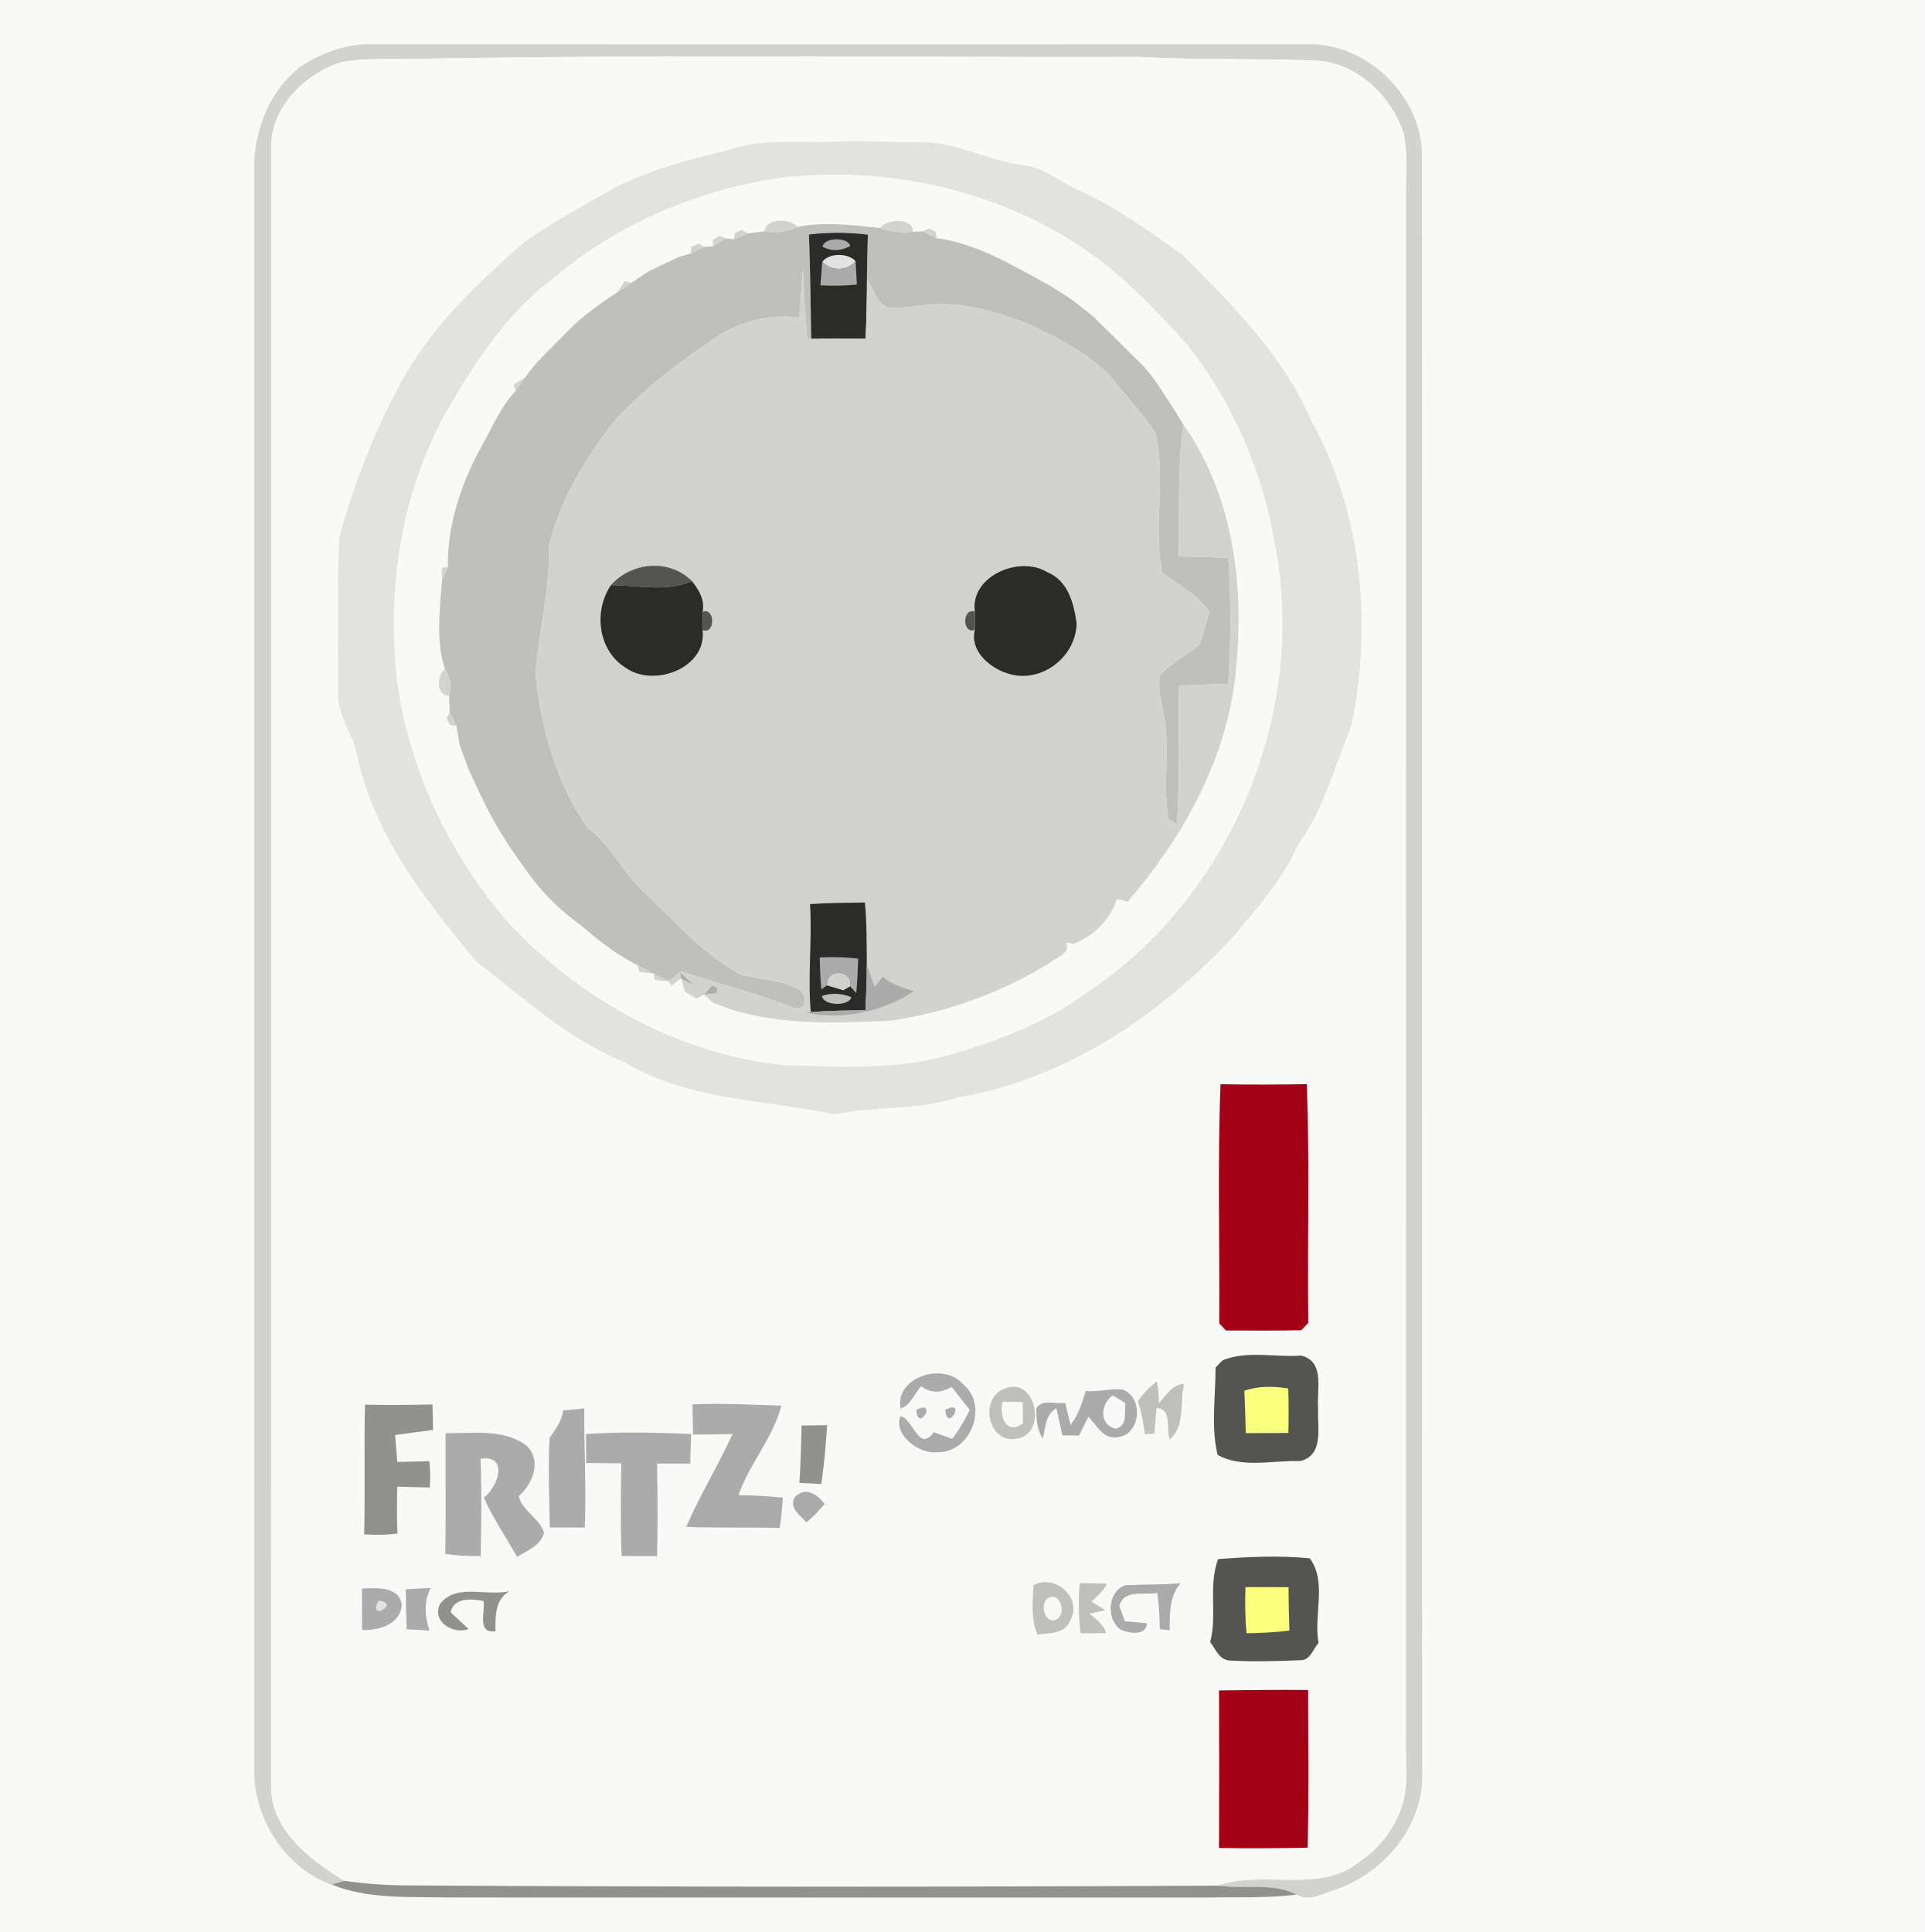
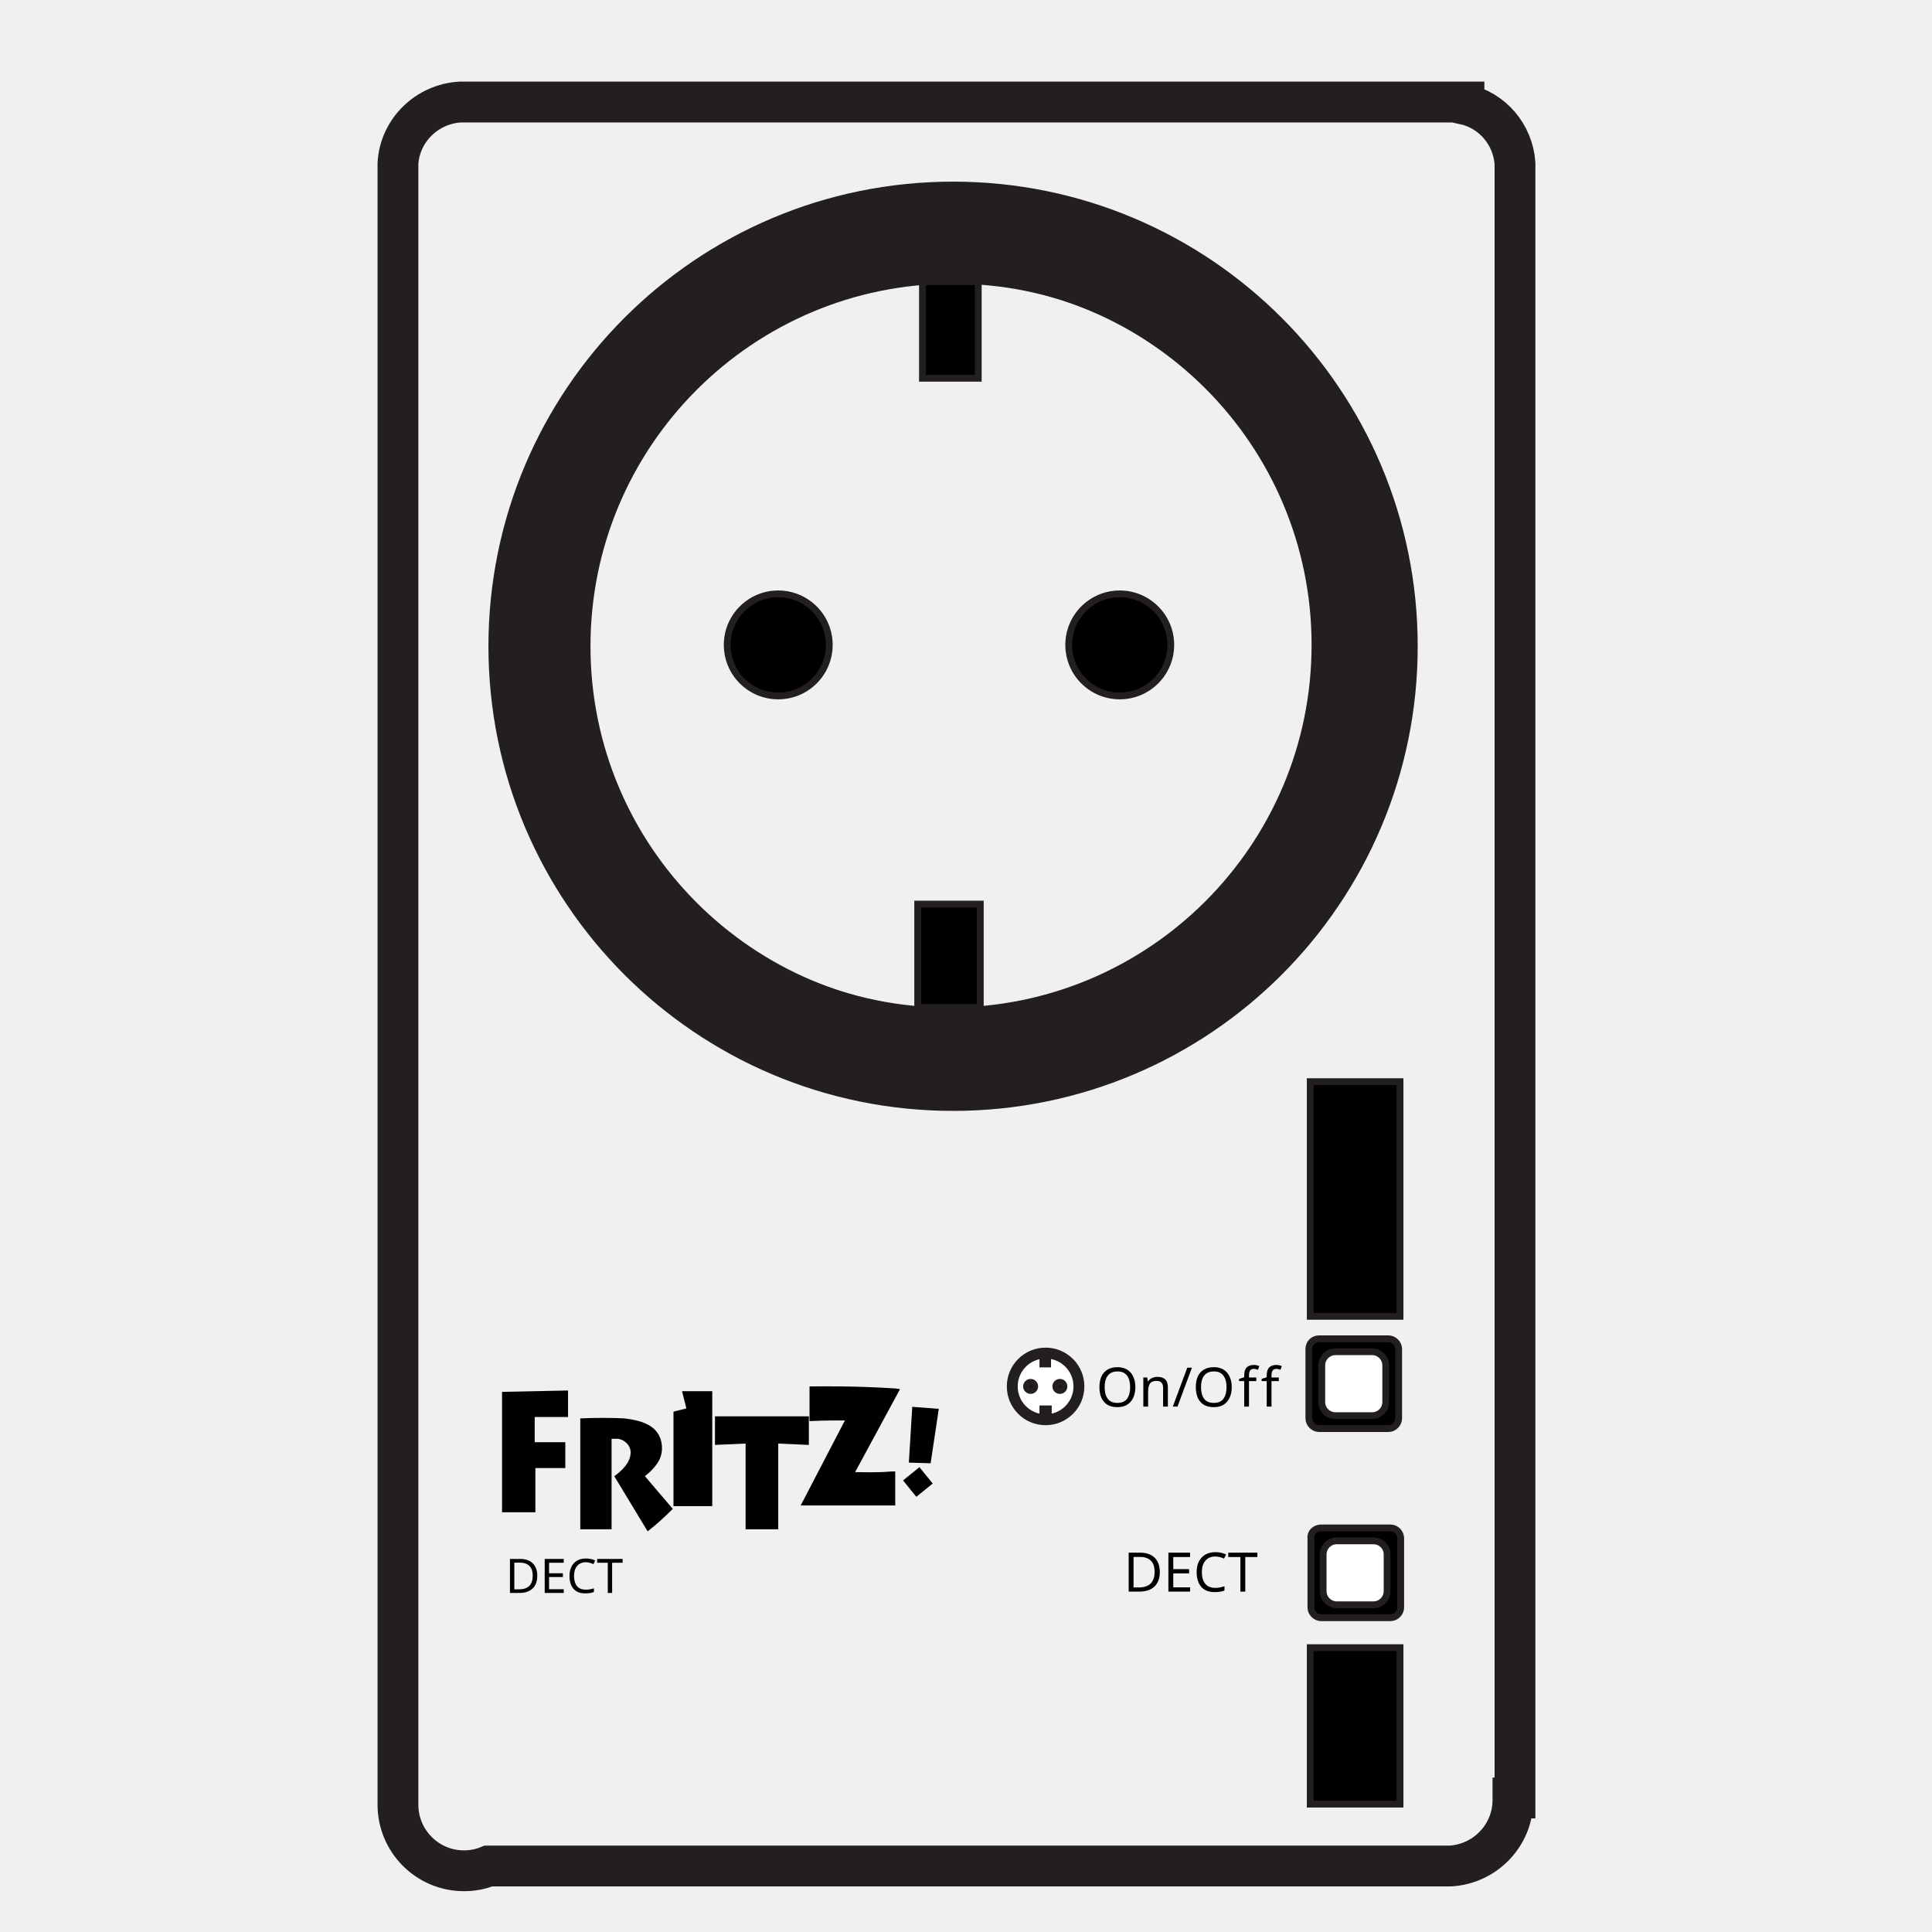
- <svg xmlns="http://www.w3.org/2000/svg" width="265pt" height="266pt" viewBox="0 0 265 266" version="1.1">
-   <path fill="#f9f9f8" d=" M 0.00 0.00 L 265.00 0.00 L 265.00 266.00 L 0.00 266.00 L 0.00 0.00 Z" />
-   <path fill="#d2d2cf" d=" M 41.33 9.20 C 44.19 7.32 47.54 6.06 51.00 6.08 C 93.99 6.10 136.97 6.11 179.96 6.08 C 188.36 5.89 196.13 13.51 195.77 21.97 C 195.84 95.96 195.75 169.95 195.81 243.94 C 196.11 251.27 190.69 257.77 183.98 260.14 C 182.22 260.58 180.30 261.94 178.54 260.85 C 175.18 259.14 171.29 260.14 167.69 259.61 C 174.07 257.35 181.77 260.89 187.32 256.21 C 189.64 254.64 191.47 252.39 192.58 249.82 C 194.17 246.44 193.44 242.60 193.57 239.00 C 193.57 168.67 193.56 98.35 193.58 28.03 C 193.52 24.84 193.89 21.61 193.29 18.46 C 191.56 13.15 186.77 8.53 180.98 8.33 C 173.00 8.02 165.00 8.30 157.02 7.84 C 123.34 7.91 89.64 7.49 55.97 8.13 C 52.81 8.19 49.59 7.95 46.50 8.70 C 41.78 10.42 37.46 14.76 37.34 20.00 C 37.32 95.34 37.35 170.69 37.33 246.04 C 37.37 252.08 42.73 256.05 47.37 258.95 C 46.94 259.08 46.09 259.34 45.67 259.47 C 39.53 257.39 35.00 250.60 35.01 243.97 C 35.00 170.00 35.00 96.03 35.01 22.06 C 35.28 17.19 37.42 12.24 41.33 9.20 Z" />
-   <path fill="#f9f9f8" d=" M 46.50 8.70 C 49.59 7.95 52.81 8.19 55.97 8.13 C 89.64 7.49 123.34 7.91 157.02 7.84 C 165.00 8.30 173.00 8.02 180.98 8.33 C 186.77 8.53 191.56 13.15 193.29 18.46 C 193.89 21.61 193.52 24.84 193.58 28.03 C 193.56 98.35 193.57 168.67 193.57 239.00 C 193.44 242.60 194.17 246.44 192.58 249.82 C 191.47 252.39 189.64 254.64 187.32 256.21 C 181.77 260.89 174.07 257.35 167.69 259.61 C 130.78 259.82 93.86 259.80 56.95 259.59 C 53.74 259.61 50.54 259.40 47.37 258.95 C 42.73 256.05 37.37 252.08 37.33 246.04 C 37.35 170.69 37.32 95.34 37.34 20.00 C 37.46 14.76 41.78 10.42 46.50 8.70 Z" />
-   <path fill="#e2e2e0" d=" M 116.22 19.46 C 119.82 19.38 123.42 19.64 127.02 19.59 C 131.90 19.60 136.25 22.22 141.03 22.77 C 143.62 23.04 145.65 24.81 147.92 25.91 C 153.30 28.27 158.11 31.73 162.87 35.13 C 169.62 41.93 176.66 48.88 180.51 57.84 C 187.54 70.55 188.96 85.83 186.07 99.93 C 183.76 105.54 182.22 111.51 178.60 116.49 C 176.57 121.20 173.08 124.95 169.87 128.88 C 159.82 139.77 146.71 148.59 131.91 151.08 C 126.44 152.95 120.59 152.22 115.00 153.44 C 105.27 151.39 94.73 151.53 85.95 146.22 C 78.24 143.12 72.14 137.40 65.63 132.43 C 58.56 123.99 51.38 114.84 49.13 103.78 C 48.46 100.80 46.29 98.21 46.58 95.03 C 46.58 88.02 46.38 81.00 46.72 74.00 C 48.68 66.76 51.43 59.69 54.98 53.10 C 59.12 45.23 65.63 39.03 72.27 33.28 C 76.07 30.63 80.13 28.37 84.18 26.12 C 89.34 23.25 95.15 21.99 100.81 20.50 C 105.80 18.91 111.08 19.85 116.22 19.46 Z" />
-   <path fill="#f9f9f8" d=" M 106.44 24.61 C 122.12 22.48 138.59 26.24 151.34 35.74 C 155.83 39.18 159.73 43.33 163.52 47.51 C 169.74 55.45 173.88 64.97 175.53 74.91 C 180.12 98.15 169.39 123.66 149.60 136.69 C 144.11 140.78 137.61 143.19 131.10 145.15 C 123.60 147.37 115.68 146.90 107.96 146.66 C 93.39 145.17 79.90 137.61 69.96 127.02 C 61.85 117.60 56.25 105.87 54.64 93.51 C 53.29 81.08 55.19 68.14 61.22 57.09 C 65.23 50.14 69.67 43.08 76.25 38.28 C 84.74 31.00 95.45 26.44 106.44 24.61 Z" />
-   <path fill="#d2d2cf" d=" M 105.27 31.84 C 105.41 30.01 108.80 30.02 109.83 31.24 C 108.40 31.89 106.83 32.16 105.27 31.84 Z" />
-   <path fill="#bfbfbc" d=" M 109.83 31.24 C 113.51 30.49 117.45 30.99 121.18 31.40 C 122.63 31.91 124.17 32.11 125.71 31.91 L 127.07 31.87 C 127.54 32.10 128.47 32.55 128.94 32.78 C 134.47 33.50 139.57 36.62 144.45 39.27 C 144.52 39.31 144.66 39.40 144.73 39.44 L 146.49 40.55 C 146.62 40.64 146.90 40.82 147.04 40.90 C 147.17 40.99 147.44 41.17 147.58 41.26 C 148.32 41.84 149.80 43.00 150.54 43.58 C 150.67 43.72 150.95 44.01 151.09 44.15 C 151.32 44.37 151.78 44.82 152.00 45.05 C 152.25 45.29 152.75 45.77 153.00 46.01 C 153.25 46.26 153.74 46.75 153.99 47.00 C 154.24 47.25 154.73 47.74 154.98 47.99 C 155.21 48.21 155.66 48.67 155.89 48.89 C 156.04 49.03 156.32 49.30 156.46 49.44 C 157.69 50.56 158.70 51.90 159.63 53.28 C 159.67 53.35 159.76 53.47 159.80 53.54 C 160.25 54.23 161.16 55.62 161.61 56.32 C 161.66 56.39 161.74 56.52 161.78 56.59 L 162.76 58.19 C 162.80 58.26 162.89 58.39 162.93 58.46 C 162.09 64.48 162.43 70.55 162.30 76.60 C 164.58 76.66 166.86 76.72 169.14 76.80 C 169.47 82.58 169.53 88.38 169.10 94.16 C 166.84 94.24 164.59 94.31 162.34 94.37 C 162.22 100.72 162.51 107.09 162.04 113.44 L 160.91 112.78 C 160.01 108.07 161.17 103.22 160.24 98.51 C 160.01 96.67 159.30 94.79 159.76 92.93 C 161.20 91.22 163.33 90.33 165.00 88.88 C 165.77 87.43 166.02 85.76 166.50 84.20 C 164.81 81.89 162.30 80.52 160.05 78.87 C 158.71 72.58 160.57 66.00 159.12 59.74 C 157.70 57.27 155.64 55.27 153.90 53.04 C 150.80 48.96 146.00 46.75 141.52 44.56 C 137.01 42.89 132.17 41.36 127.30 42.01 C 125.56 42.15 123.82 42.56 122.07 42.32 C 120.68 41.46 120.20 39.73 119.37 38.41 C 119.37 36.38 119.44 34.34 119.49 32.31 C 116.79 31.97 114.07 31.95 111.38 32.29 C 111.56 37.08 111.61 41.87 111.69 46.66 L 111.13 46.67 C 110.88 43.44 110.66 40.22 110.54 36.98 C 110.40 39.24 110.23 41.49 110.03 43.74 C 106.21 43.18 102.32 44.15 99.04 46.12 C 93.94 49.53 89.00 53.26 84.77 57.72 C 80.73 62.94 77.06 68.74 75.58 75.24 C 75.75 81.16 74.19 86.92 73.72 92.78 C 74.50 100.25 76.55 107.84 80.95 114.02 C 84.08 116.28 85.64 119.94 88.40 122.56 C 92.63 126.64 96.63 131.14 101.78 134.10 C 104.41 134.92 107.32 134.78 109.79 136.13 C 110.81 136.69 111.06 137.51 110.53 138.58 C 109.47 139.28 108.32 138.22 107.26 138.02 C 102.87 136.35 98.30 135.27 93.86 133.75 C 93.78 133.71 93.62 133.63 93.54 133.59 C 93.62 133.63 93.78 133.71 93.86 133.75 L 93.64 133.86 C 93.25 134.17 92.48 134.80 92.09 135.11 C 91.57 134.85 90.52 134.33 90.00 134.07 C 89.45 133.78 88.35 133.20 87.80 132.92 C 87.67 132.85 87.41 132.73 87.29 132.66 L 85.43 131.56 C 85.28 131.46 84.99 131.28 84.84 131.19 C 84.70 131.09 84.42 130.89 84.27 130.79 L 82.46 129.45 C 82.30 129.33 81.98 129.07 81.82 128.95 C 81.58 128.74 81.11 128.33 80.87 128.13 C 80.63 127.93 80.14 127.53 79.90 127.33 C 79.74 127.22 79.43 126.98 79.28 126.86 C 76.59 124.89 74.30 122.44 72.38 119.73 C 72.34 119.67 72.25 119.55 72.21 119.49 C 71.74 118.83 70.80 117.49 70.33 116.82 C 70.29 116.76 70.21 116.64 70.16 116.58 C 69.71 115.85 68.81 114.41 68.36 113.68 C 68.32 113.62 68.25 113.49 68.21 113.42 L 67.37 111.85 C 67.34 111.77 67.26 111.63 67.22 111.55 L 66.37 109.87 C 66.33 109.79 66.26 109.63 66.22 109.56 L 65.36 107.76 C 65.32 107.68 65.25 107.53 65.22 107.46 L 64.47 105.79 C 64.44 105.72 64.39 105.57 64.36 105.50 C 64.10 104.80 63.59 103.40 63.34 102.70 C 63.32 102.63 63.27 102.48 63.25 102.41 C 63.14 101.79 62.94 100.54 62.84 99.92 C 62.60 99.46 62.14 98.53 61.90 98.07 C 61.89 97.49 61.85 96.33 61.84 95.75 C 62.17 94.51 61.97 93.20 61.28 92.12 C 59.96 88.27 60.57 83.93 60.86 79.91 C 61.06 79.45 61.47 78.51 61.67 78.04 C 61.55 72.33 63.51 66.52 66.27 61.52 C 66.31 61.45 66.38 61.31 66.41 61.25 C 67.85 58.73 68.96 55.95 70.99 53.83 C 71.32 53.36 71.99 52.44 72.32 51.97 C 72.39 51.87 72.52 51.68 72.58 51.58 C 73.45 50.43 74.40 49.35 75.43 48.35 C 75.57 48.21 75.85 47.93 75.99 47.79 C 76.22 47.56 76.67 47.11 76.89 46.88 C 77.14 46.64 77.63 46.15 77.87 45.91 C 78.09 45.69 78.54 45.24 78.76 45.01 C 78.90 44.88 79.19 44.61 79.33 44.47 C 80.94 43.03 82.68 41.76 84.49 40.58 C 84.61 40.51 84.84 40.36 84.96 40.29 C 85.44 39.96 86.40 39.30 86.88 38.97 C 87.48 38.57 88.67 37.78 89.27 37.38 C 89.34 37.35 89.49 37.27 89.56 37.24 L 91.30 36.40 C 91.37 36.36 91.52 36.29 91.59 36.26 L 93.27 35.47 C 93.34 35.44 93.49 35.39 93.56 35.36 L 95.07 34.90 C 95.54 34.67 96.50 34.22 96.98 33.99 L 98.13 33.91 C 98.58 33.64 99.48 33.11 99.93 32.84 L 101.06 32.93 C 101.54 32.73 102.50 32.33 102.99 32.13 C 103.56 32.06 104.70 31.91 105.27 31.84 C 106.83 32.16 108.40 31.89 109.83 31.24 Z" />
-   <path fill="#d2d2cf" d=" M 121.18 31.40 C 122.12 30.08 125.73 29.95 125.71 31.91 C 124.17 32.11 122.63 31.91 121.18 31.40 Z" />
-   <path fill="#d2d2cf" d=" M 101.21 32.05 L 102.19 31.64 L 102.99 32.13 C 102.50 32.33 101.54 32.73 101.06 32.93 L 101.21 32.05 Z" />
-   <path fill="#2b2c2a" d=" M 111.38 32.29 C 114.07 31.95 116.79 31.97 119.49 32.31 C 119.44 34.34 119.37 36.38 119.37 38.41 C 119.37 41.16 119.30 43.90 119.18 46.65 C 116.68 46.61 114.18 46.60 111.69 46.66 C 111.61 41.87 111.56 37.08 111.38 32.29 Z" />
-   <path fill="#d2d2cf" d=" M 127.07 31.87 L 127.89 31.44 L 128.84 31.91 L 128.94 32.78 C 128.47 32.55 127.54 32.10 127.07 31.87 Z" />
-   <path fill="#d2d2cf" d=" M 98.17 33.02 L 99.08 32.47 L 99.93 32.84 C 99.48 33.11 98.58 33.64 98.13 33.91 L 98.17 33.02 Z" />
-   <path fill="#aaabaa" d=" M 113.25 33.98 C 113.44 32.62 116.85 32.63 117.06 33.87 C 115.78 34.58 114.51 34.62 113.25 33.98 Z" />
-   <path fill="#d2d2cf" d=" M 95.20 34.00 L 96.17 33.54 L 96.98 33.99 C 96.50 34.22 95.54 34.67 95.07 34.90 L 95.20 34.00 Z" />
-   <path fill="#d2d2cf" d=" M 93.27 35.47 C 93.34 35.44 93.49 35.39 93.56 35.36 C 93.49 35.39 93.34 35.44 93.27 35.47 Z" />
-   <path fill="#e2e2e0" d=" M 113.22 36.03 C 114.16 34.79 116.81 34.81 117.80 35.97 C 116.72 37.36 114.35 37.37 113.22 36.03 Z" />
-   <path fill="#d2d2cf" d=" M 91.30 36.40 C 91.37 36.36 91.52 36.29 91.59 36.26 C 91.52 36.29 91.37 36.36 91.30 36.40 Z" />
-   <path fill="#aaabaa" d=" M 112.96 39.29 C 113.04 38.20 113.13 37.11 113.22 36.03 C 114.35 37.37 116.72 37.36 117.80 35.97 C 117.87 37.04 117.93 38.11 117.98 39.18 C 116.31 39.35 114.63 39.38 112.96 39.29 Z" />
-   <path fill="#d2d2cf" d=" M 89.27 37.38 C 89.34 37.35 89.49 37.27 89.56 37.24 C 89.49 37.27 89.34 37.35 89.27 37.38 Z" />
-   <path fill="#d2d2cf" d=" M 110.03 43.74 C 110.23 41.49 110.40 39.24 110.54 36.98 C 110.66 40.22 110.88 43.44 111.13 46.67 L 111.69 46.66 C 114.18 46.60 116.68 46.61 119.18 46.65 C 119.30 43.90 119.37 41.16 119.37 38.41 C 120.20 39.73 120.68 41.46 122.07 42.32 C 123.82 42.56 125.56 42.15 127.30 42.01 C 132.17 41.36 137.01 42.89 141.52 44.56 C 146.00 46.75 150.80 48.96 153.90 53.04 C 155.64 55.27 157.70 57.27 159.12 59.74 C 160.57 66.00 158.71 72.58 160.05 78.87 C 162.30 80.52 164.81 81.89 166.50 84.20 C 166.02 85.76 165.77 87.43 165.00 88.88 C 163.33 90.33 161.20 91.22 159.76 92.93 C 159.30 94.79 160.01 96.67 160.24 98.51 C 161.17 103.22 160.01 108.07 160.91 112.78 L 162.04 113.44 C 162.51 107.09 162.22 100.72 162.34 94.37 C 164.59 94.31 166.84 94.24 169.10 94.16 C 169.53 88.38 169.47 82.58 169.14 76.80 C 166.86 76.72 164.58 76.66 162.30 76.60 C 162.43 70.55 162.09 64.48 162.93 58.46 C 170.34 68.90 171.57 82.59 169.84 94.96 C 168.10 105.96 162.43 115.80 155.26 124.16 C 154.89 124.06 154.15 123.86 153.78 123.76 C 153.39 123.37 153.39 123.37 153.78 123.76 C 152.97 126.50 150.41 129.09 147.71 129.97 L 146.79 129.77 C 146.70 129.68 146.51 129.52 146.42 129.43 C 146.51 129.52 146.70 129.68 146.79 129.77 C 147.53 131.21 145.34 131.89 144.50 132.58 C 137.88 136.72 130.36 139.38 122.65 140.53 C 114.45 140.90 105.88 141.29 98.17 138.05 C 97.85 137.77 97.22 137.22 96.91 136.94 C 97.35 136.89 98.23 136.79 98.67 136.74 L 98.75 135.98 L 98.04 135.69 C 97.75 136.00 97.19 136.63 96.91 136.94 L 95.91 137.47 C 95.51 137.25 94.71 136.79 94.31 136.56 L 93.77 134.70 C 94.22 134.95 95.12 135.45 95.57 135.69 C 95.09 135.24 94.12 134.32 93.64 133.86 L 93.86 133.75 C 98.30 135.27 102.87 136.35 107.26 138.02 C 108.32 138.22 109.47 139.28 110.53 138.58 C 111.06 137.51 110.81 136.69 109.79 136.13 C 107.32 134.78 104.41 134.92 101.78 134.10 C 96.63 131.14 92.63 126.64 88.40 122.56 C 85.64 119.94 84.08 116.28 80.95 114.02 C 76.55 107.84 74.50 100.25 73.72 92.78 C 74.19 86.92 75.75 81.16 75.58 75.24 C 77.06 68.74 80.73 62.94 84.77 57.72 C 89.00 53.26 93.94 49.53 99.04 46.12 C 102.32 44.15 106.21 43.18 110.03 43.74 Z" />
-   <path fill="#d2d2cf" d=" M 84.96 40.29 C 85.22 39.90 85.75 39.10 86.02 38.70 L 86.88 38.97 C 86.40 39.30 85.44 39.96 84.96 40.29 Z" />
-   <path fill="#d2d2cf" d=" M 144.45 39.27 C 144.52 39.31 144.66 39.40 144.73 39.44 C 144.66 39.40 144.52 39.31 144.45 39.27 Z" />
-   <path fill="#d2d2cf" d=" M 84.49 40.58 C 84.61 40.51 84.84 40.36 84.96 40.29 C 84.84 40.36 84.61 40.51 84.49 40.58 Z" />
-   <path fill="#d2d2cf" d=" M 146.49 40.55 C 146.62 40.64 146.90 40.82 147.04 40.90 C 146.90 40.82 146.62 40.64 146.49 40.55 Z" />
-   <path fill="#d2d2cf" d=" M 147.04 40.90 C 147.17 40.99 147.44 41.17 147.58 41.26 C 147.44 41.17 147.17 40.99 147.04 40.90 Z" />
-   <path fill="#d2d2cf" d=" M 150.54 43.58 C 150.67 43.72 150.95 44.01 151.09 44.15 C 150.95 44.01 150.67 43.72 150.54 43.58 Z" />
-   <path fill="#d2d2cf" d=" M 78.76 45.01 C 78.90 44.88 79.19 44.61 79.33 44.47 C 79.19 44.61 78.90 44.88 78.76 45.01 Z" />
-   <path fill="#d2d2cf" d=" M 151.09 44.15 C 151.32 44.37 151.78 44.82 152.00 45.05 C 151.78 44.82 151.32 44.37 151.09 44.15 Z" />
-   <path fill="#d2d2cf" d=" M 77.87 45.91 C 78.09 45.69 78.54 45.24 78.76 45.01 C 78.54 45.24 78.09 45.69 77.87 45.91 Z" />
-   <path fill="#d2d2cf" d=" M 152.00 45.05 C 152.25 45.29 152.75 45.77 153.00 46.01 C 152.75 45.77 152.25 45.29 152.00 45.05 Z" />
-   <path fill="#d2d2cf" d=" M 76.89 46.88 C 77.14 46.64 77.63 46.15 77.87 45.91 C 77.63 46.15 77.14 46.64 76.89 46.88 Z" />
-   <path fill="#d2d2cf" d=" M 153.00 46.01 C 153.25 46.26 153.74 46.75 153.99 47.00 C 153.74 46.75 153.25 46.26 153.00 46.01 Z" />
-   <path fill="#d2d2cf" d=" M 75.99 47.79 C 76.22 47.56 76.67 47.11 76.89 46.88 C 76.67 47.11 76.22 47.56 75.99 47.79 Z" />
-   <path fill="#d2d2cf" d=" M 153.99 47.00 C 154.24 47.25 154.73 47.74 154.98 47.99 C 154.73 47.74 154.24 47.25 153.99 47.00 Z" />
-   <path fill="#d2d2cf" d=" M 75.43 48.35 C 75.57 48.21 75.85 47.93 75.99 47.79 C 75.85 47.93 75.57 48.21 75.43 48.35 Z" />
-   <path fill="#d2d2cf" d=" M 154.98 47.99 C 155.21 48.21 155.66 48.67 155.89 48.89 C 155.66 48.67 155.21 48.21 154.98 47.99 Z" />
-   <path fill="#d2d2cf" d=" M 155.89 48.89 C 156.04 49.03 156.32 49.30 156.46 49.44 C 156.32 49.30 156.04 49.03 155.89 48.89 Z" />
-   <path fill="#d2d2cf" d=" M 72.32 51.97 C 72.39 51.87 72.52 51.68 72.58 51.58 C 72.52 51.68 72.39 51.87 72.32 51.97 Z" />
-   <path fill="#d2d2cf" d=" M 70.72 52.97 C 71.12 52.72 71.92 52.22 72.32 51.97 C 71.99 52.44 71.32 53.36 70.99 53.83 L 70.72 52.97 Z" />
-   <path fill="#d2d2cf" d=" M 159.63 53.28 C 159.67 53.35 159.76 53.47 159.80 53.54 C 159.76 53.47 159.67 53.35 159.63 53.28 Z" />
-   <path fill="#d2d2cf" d=" M 161.61 56.32 C 161.66 56.39 161.74 56.52 161.78 56.59 C 161.74 56.52 161.66 56.39 161.61 56.32 Z" />
-   <path fill="#d2d2cf" d=" M 162.76 58.19 C 162.80 58.26 162.89 58.39 162.93 58.46 C 162.89 58.39 162.80 58.26 162.76 58.19 Z" />
-   <path fill="#d2d2cf" d=" M 66.27 61.52 C 66.31 61.45 66.38 61.31 66.41 61.25 C 66.38 61.31 66.31 61.45 66.27 61.52 Z" />
-   <path fill="#d2d2cf" d=" M 60.82 78.15 L 61.67 78.04 C 61.47 78.51 61.06 79.45 60.86 79.91 C 60.85 79.47 60.83 78.59 60.82 78.15 Z" />
-   <path fill="#545552" d=" M 84.11 80.57 C 86.96 77.36 92.15 76.89 95.27 80.01 C 91.73 81.55 87.82 80.58 84.11 80.57 Z" />
-   <path fill="#2b2c2a" d=" M 134.22 84.21 C 133.55 79.32 140.37 76.43 144.18 78.77 C 147.05 79.96 147.84 83.01 148.23 85.79 C 148.17 90.56 143.16 94.31 138.57 92.66 C 138.50 92.64 138.36 92.59 138.29 92.57 C 135.99 91.69 133.53 89.46 134.22 86.73 C 134.22 86.10 134.22 84.84 134.22 84.21 Z" />
-   <path fill="#2b2c2a" d=" M 84.11 80.57 C 87.82 80.58 91.73 81.55 95.27 80.01 C 96.23 81.21 97.06 82.58 96.74 84.22 C 96.74 84.85 96.74 86.12 96.74 86.76 C 97.33 92.00 90.01 94.71 86.13 91.93 C 82.33 89.56 81.69 84.17 84.11 80.57 Z" />
-   <path fill="#545552" d=" M 96.74 84.22 C 98.50 83.61 98.50 87.41 96.74 86.76 C 96.74 86.12 96.74 84.85 96.74 84.22 Z" />
-   <path fill="#545552" d=" M 134.22 86.73 C 132.45 87.39 132.46 83.61 134.22 84.21 C 134.22 84.84 134.22 86.10 134.22 86.73 Z" />
-   <path fill="#d2d2cf" d=" M 61.28 92.12 C 61.97 93.20 62.17 94.51 61.84 95.75 C 60.08 95.98 60.09 92.87 61.28 92.12 Z" />
-   <path fill="#545552" d=" M 138.29 92.57 C 138.36 92.59 138.50 92.64 138.57 92.66 C 138.50 92.64 138.36 92.59 138.29 92.57 Z" />
-   <path fill="#d2d2cf" d=" M 61.90 98.07 C 62.14 98.53 62.60 99.46 62.84 99.92 L 61.96 99.83 L 61.48 98.89 L 61.90 98.07 Z" />
-   <path fill="#d2d2cf" d=" M 63.25 102.41 C 63.27 102.48 63.32 102.63 63.34 102.70 C 63.32 102.63 63.27 102.48 63.25 102.41 Z" />
-   <path fill="#d2d2cf" d=" M 64.36 105.50 C 64.39 105.57 64.44 105.72 64.47 105.79 C 64.44 105.72 64.39 105.57 64.36 105.50 Z" />
-   <path fill="#d2d2cf" d=" M 65.22 107.46 C 65.25 107.53 65.32 107.68 65.36 107.76 C 65.32 107.68 65.25 107.53 65.22 107.46 Z" />
-   <path fill="#d2d2cf" d=" M 66.22 109.56 C 66.26 109.63 66.33 109.79 66.37 109.87 C 66.33 109.79 66.26 109.63 66.22 109.56 Z" />
-   <path fill="#d2d2cf" d=" M 67.22 111.55 C 67.26 111.63 67.34 111.77 67.37 111.85 C 67.34 111.77 67.26 111.63 67.22 111.55 Z" />
-   <path fill="#d2d2cf" d=" M 68.21 113.42 C 68.25 113.49 68.32 113.62 68.36 113.68 C 68.32 113.62 68.25 113.49 68.21 113.42 Z" />
-   <path fill="#d2d2cf" d=" M 70.16 116.58 C 70.21 116.64 70.29 116.76 70.33 116.82 C 70.29 116.76 70.21 116.64 70.16 116.58 Z" />
-   <path fill="#d2d2cf" d=" M 72.21 119.49 C 72.25 119.55 72.34 119.67 72.38 119.73 C 72.34 119.67 72.25 119.55 72.21 119.49 Z" />
-   <path fill="#aaabaa" d=" M 153.78 123.76 C 153.39 123.37 153.39 123.37 153.78 123.76 Z" />
-   <path fill="#2b2c2a" d=" M 111.53 124.48 C 114.04 124.30 116.56 124.30 119.08 124.26 C 119.36 127.12 119.32 130.00 119.34 132.88 C 119.34 134.95 119.26 137.02 119.16 139.09 C 116.65 139.12 114.14 139.14 111.63 139.35 C 111.19 134.40 111.84 129.44 111.53 124.48 Z" />
-   <path fill="#d2d2cf" d=" M 79.28 126.86 C 79.43 126.98 79.74 127.22 79.90 127.33 C 79.74 127.22 79.43 126.98 79.28 126.86 Z" />
-   <path fill="#d2d2cf" d=" M 79.90 127.33 C 80.14 127.53 80.63 127.93 80.87 128.13 C 80.63 127.93 80.14 127.53 79.90 127.33 Z" />
-   <path fill="#d2d2cf" d=" M 80.87 128.13 C 81.11 128.33 81.58 128.74 81.82 128.95 C 81.58 128.74 81.11 128.33 80.87 128.13 Z" />
-   <path fill="#d2d2cf" d=" M 81.82 128.95 C 81.98 129.07 82.30 129.33 82.46 129.45 C 82.30 129.33 81.98 129.07 81.82 128.95 Z" />
-   <path fill="#aaabaa" d=" M 146.42 129.43 C 146.51 129.52 146.70 129.68 146.79 129.77 C 146.70 129.68 146.51 129.52 146.42 129.43 Z" />
-   <path fill="#d2d2cf" d=" M 84.27 130.79 C 84.42 130.89 84.70 131.09 84.84 131.19 C 84.70 131.09 84.42 130.89 84.27 130.79 Z" />
-   <path fill="#d2d2cf" d=" M 84.84 131.19 C 84.99 131.28 85.28 131.46 85.43 131.56 C 85.28 131.46 84.99 131.28 84.84 131.19 Z" />
-   <path fill="#d2d2cf" d=" M 87.29 132.66 C 87.41 132.73 87.67 132.85 87.80 132.92 C 87.67 132.85 87.41 132.73 87.29 132.66 Z" />
-   <path fill="#aaabaa" d=" M 112.87 131.82 C 114.63 131.74 116.40 131.78 118.16 131.98 C 118.11 133.56 118.03 135.14 117.90 136.73 L 117.05 135.81 C 117.55 133.41 113.61 133.28 113.87 135.67 L 113.07 136.22 C 112.96 134.75 112.89 133.29 112.87 131.82 Z" />
-   <path fill="#d2d2cf" d=" M 87.80 132.92 C 88.35 133.20 89.45 133.78 90.00 134.07 C 89.50 134.00 88.51 133.86 88.01 133.80 L 87.80 132.92 Z" />
-   <path fill="#d2d2cf" d=" M 93.54 133.59 C 93.62 133.63 93.78 133.71 93.86 133.75 C 93.78 133.71 93.62 133.63 93.54 133.59 Z" />
-   <path fill="#aaabaa" d=" M 119.34 132.88 C 119.70 133.88 120.06 134.88 120.43 135.88 C 120.79 135.42 121.17 134.96 121.54 134.50 C 122.76 135.55 124.31 135.98 125.81 136.48 C 121.40 139.33 116.08 140.49 110.89 139.42 C 111.07 139.40 111.45 139.37 111.63 139.35 C 114.14 139.14 116.65 139.12 119.16 139.09 C 119.26 137.02 119.34 134.95 119.34 132.88 Z" />
-   <path fill="#d2d2cf" d=" M 90.00 134.07 C 90.52 134.33 91.57 134.85 92.09 135.11 C 91.61 135.06 90.64 134.96 90.16 134.92 L 90.00 134.07 Z" />
-   <path fill="#d2d2cf" d=" M 113.87 135.67 C 113.61 133.28 117.55 133.41 117.05 135.81 L 116.11 136.34 C 115.55 136.17 114.43 135.83 113.87 135.67 Z" />
-   <path fill="#d2d2cf" d=" M 92.09 135.11 C 92.48 134.80 93.25 134.17 93.64 133.86 L 93.77 134.70 C 93.44 134.96 92.76 135.48 92.43 135.74 L 92.09 135.11 Z" />
-   <path fill="#aaabaa" d=" M 93.64 133.86 C 94.12 134.32 95.09 135.24 95.57 135.69 C 95.12 135.45 94.22 134.95 93.77 134.70 L 93.64 133.86 Z" />
-   <path fill="#aaabaa" d=" M 96.91 136.94 C 97.19 136.63 97.75 136.00 98.04 135.69 L 98.75 135.98 L 98.67 136.74 C 98.23 136.79 97.35 136.89 96.91 136.94 Z" />
-   <path fill="#bfbfbc" d=" M 113.17 137.13 C 114.51 136.67 115.85 136.73 117.20 137.29 C 116.98 138.54 113.42 138.56 113.17 137.13 Z" />
-   <path fill="#aaabaa" d=" M 105.34 138.23 C 105.75 138.81 105.75 138.81 105.34 138.23 Z" />
-   <path fill="#a10015" d=" M 168.05 149.28 C 172.00 149.35 175.96 149.34 179.92 149.27 C 180.35 160.21 179.99 171.19 180.13 182.15 C 179.89 182.40 179.40 182.90 179.15 183.15 C 175.70 183.22 172.24 183.20 168.79 183.18 C 168.56 182.93 168.10 182.44 167.87 182.19 C 167.95 171.22 167.62 160.24 168.05 149.28 Z" />
-   <path fill="#545552" d=" M 168.32 187.30 C 171.69 185.89 175.58 186.91 179.16 186.64 C 182.51 187.46 181.24 191.44 181.49 193.94 C 181.34 196.49 182.37 200.35 178.99 201.17 C 175.25 201.02 171.07 202.21 167.65 200.31 C 166.70 196.48 167.38 192.26 167.36 188.29 C 167.60 188.04 168.08 187.55 168.32 187.30 Z" />
-   <path fill="#aaabaa" d=" M 124.00 193.92 C 123.16 189.63 129.86 187.47 132.54 190.53 C 136.22 193.46 133.68 200.12 129.00 199.94 C 126.46 200.23 122.96 197.46 123.98 194.98 C 125.75 195.31 126.46 200.08 128.57 197.19 C 129.42 197.49 130.26 197.79 131.11 198.10 C 132.06 196.87 132.84 195.52 133.52 194.12 C 132.68 193.06 131.85 192.00 131.02 190.95 C 129.63 191.78 128.17 191.89 126.84 190.86 C 125.89 191.84 125.39 193.49 124.00 193.92 Z" />
-   <path fill="#bfbfbc" d=" M 138.23 191.23 C 142.56 189.25 144.36 197.42 139.99 198.07 C 136.10 198.87 134.74 192.64 138.23 191.23 Z" />
-   <path fill="#aaabaa" d=" M 149.49 191.51 C 151.21 191.70 152.91 191.10 154.60 191.33 C 157.49 192.42 157.07 197.52 153.90 197.87 C 151.94 198.28 151.01 196.20 149.85 195.07 C 149.53 195.71 148.89 197.00 148.57 197.64 C 148.00 197.64 146.85 197.63 146.28 197.63 C 146.01 196.38 145.73 195.14 145.45 193.90 C 143.91 194.74 143.98 196.57 143.57 198.07 C 142.76 196.85 142.69 195.34 142.69 193.92 C 143.47 192.53 145.37 193.38 146.65 193.14 C 146.84 193.90 147.21 195.42 147.40 196.17 C 148.48 194.81 148.98 193.14 149.49 191.51 Z" />
-   <path fill="#bfbfbc" d=" M 156.67 192.95 C 157.38 191.88 158.25 190.96 159.28 190.19 C 159.47 191.18 159.56 192.18 159.56 193.19 C 160.58 192.09 161.38 190.65 163.04 190.52 C 162.38 193.04 163.26 196.35 161.05 198.17 C 160.54 196.69 161.43 194.06 159.24 193.84 C 159.17 194.73 159.01 196.51 158.93 197.40 L 157.63 197.47 C 157.44 195.94 157.17 194.41 156.67 192.95 Z" />
-   <path fill="#f9ff7d" d=" M 171.33 191.47 C 173.30 190.81 175.35 190.84 177.38 191.17 C 177.43 193.21 177.44 195.25 177.39 197.29 C 175.43 197.31 173.48 197.31 171.52 197.32 C 171.48 195.36 171.42 193.41 171.33 191.47 Z" />
-   <path fill="#f9f9f8" d=" M 153.21 192.12 C 153.65 192.38 154.51 192.91 154.95 193.18 C 154.78 194.46 155.30 196.22 153.66 196.71 C 151.30 196.26 151.49 193.28 153.21 192.12 Z" />
-   <path fill="#91928f" d=" M 50.25 193.39 C 53.35 193.46 56.45 193.43 59.55 193.37 C 59.57 194.54 59.59 195.71 59.62 196.88 C 57.88 197.12 56.14 197.33 54.40 197.57 C 54.48 198.49 54.62 200.35 54.70 201.28 C 56.17 201.25 57.65 201.21 59.12 201.18 C 59.24 202.38 59.26 203.59 59.18 204.80 C 57.69 204.76 56.19 204.72 54.70 204.69 C 54.64 206.84 54.64 208.98 54.72 211.13 C 53.20 211.35 51.67 211.34 50.14 211.26 C 50.29 205.30 50.12 199.34 50.25 193.39 Z" />
-   <path fill="#f9f9f8" d=" M 138.04 192.99 C 138.73 193.00 140.12 193.02 140.82 193.03 C 140.82 193.76 140.83 195.22 140.84 195.95 C 138.62 197.72 137.50 194.96 138.04 192.99 Z" />
-   <path fill="#aaabaa" d=" M 77.54 194.20 C 78.26 194.13 79.71 193.98 80.44 193.91 C 80.42 199.38 80.72 204.84 80.52 210.31 C 78.91 210.31 77.31 210.31 75.70 210.30 C 75.63 206.19 75.45 202.07 75.67 197.97 C 76.47 196.80 77.36 195.66 77.54 194.20 Z" />
-   <path fill="#aaabaa" d=" M 95.34 193.35 C 99.42 193.18 103.50 193.40 107.58 193.54 C 106.44 197.98 103.17 201.53 101.68 205.86 C 103.72 205.88 105.75 205.99 107.78 206.20 C 107.71 207.59 107.58 208.99 107.35 210.37 C 103.06 210.26 98.77 210.38 94.48 210.23 C 96.35 205.84 98.89 201.80 100.84 197.46 C 99.04 197.48 97.23 197.50 95.42 197.52 C 95.40 196.48 95.36 194.39 95.34 193.35 Z" />
-   <path fill="#aaabaa" d=" M 126.17 194.10 C 129.22 192.60 126.34 197.39 126.17 194.10 Z" />
-   <path fill="#aaabaa" d=" M 130.15 194.10 C 133.17 192.53 130.36 197.39 130.15 194.10 Z" />
-   <path fill="#91928f" d=" M 110.36 196.27 C 111.53 196.25 112.71 196.23 113.89 196.22 C 113.71 198.92 113.47 201.63 113.08 204.32 C 112.33 204.28 110.82 204.21 110.07 204.17 C 110.22 201.53 110.31 198.90 110.36 196.27 Z" />
-   <path fill="#aaabaa" d=" M 61.35 197.32 C 64.97 197.37 69.02 196.71 72.22 198.82 C 74.73 200.80 73.46 204.21 71.43 205.99 C 71.82 207.94 74.29 209.03 74.90 211.01 C 74.56 212.72 72.57 213.53 71.19 214.34 C 69.67 211.62 67.87 209.05 66.62 206.19 C 68.55 204.76 70.13 200.28 66.16 200.84 C 66.33 205.30 66.28 209.77 66.18 214.24 C 64.54 214.26 62.91 214.20 61.30 213.93 C 61.42 208.39 61.32 202.85 61.35 197.32 Z" />
-   <path fill="#aaabaa" d=" M 80.68 197.44 C 85.50 197.12 90.34 197.22 95.16 197.44 C 95.13 198.46 95.07 200.49 95.03 201.51 C 93.51 201.51 91.99 201.52 90.47 201.51 C 90.53 205.76 90.59 210.01 90.46 214.25 C 88.83 214.25 87.21 214.25 85.59 214.23 C 85.40 209.98 85.49 205.72 85.54 201.47 C 83.92 201.46 82.31 201.45 80.71 201.43 C 80.70 200.43 80.69 198.44 80.68 197.44 Z" />
-   <path fill="#aaabaa" d=" M 109.37 206.21 C 110.78 204.59 112.51 205.66 113.54 207.08 C 112.77 207.99 111.94 208.83 111.04 209.60 C 110.20 208.62 108.65 207.73 109.37 206.21 Z" />
-   <path fill="#545552" d=" M 167.71 214.66 C 171.89 214.33 176.17 214.15 180.33 214.55 C 182.75 217.77 180.83 222.40 181.54 226.20 C 180.78 227.04 180.41 228.62 179.02 228.58 C 175.77 228.71 172.50 228.81 169.25 228.62 C 167.85 228.49 167.36 227.02 166.62 226.08 C 167.63 222.38 166.32 218.41 167.71 214.66 Z" />
-   <path fill="#bfbfbc" d=" M 142.28 218.26 C 145.25 216.60 149.09 220.04 147.38 223.03 C 146.76 224.98 144.45 224.82 142.84 225.05 C 141.91 222.90 142.21 220.54 142.28 218.26 Z" />
-   <path fill="#bfbfbc" d=" M 148.67 217.95 C 149.61 217.97 151.49 218.02 152.43 218.04 C 151.91 219.03 151.08 219.78 150.28 220.52 C 150.76 220.81 151.72 221.40 152.20 221.69 C 151.65 221.81 150.54 222.06 149.99 222.18 C 150.93 222.92 151.91 223.67 152.33 224.85 C 151.45 224.86 149.67 224.87 148.79 224.88 C 148.47 222.58 148.47 220.26 148.67 217.95 Z" />
-   <path fill="#aaabaa" d=" M 154.32 224.38 C 152.26 222.97 152.47 219.09 154.96 218.25 C 157.49 218.14 160.02 218.20 162.55 217.98 C 160.96 219.79 161.08 222.21 161.04 224.46 L 159.69 224.31 C 159.67 222.63 159.57 220.96 159.34 219.31 C 157.55 219.67 154.74 218.74 154.11 221.11 C 154.30 221.64 154.69 222.69 154.88 223.22 C 155.64 223.28 157.16 223.42 157.92 223.49 C 157.79 225.29 155.50 224.88 154.32 224.38 Z" />
-   <path fill="#aaabaa" d=" M 49.84 218.71 C 51.79 218.65 54.91 218.32 55.32 220.95 C 55.17 223.64 52.10 224.53 49.86 224.42 C 49.84 222.51 49.84 220.61 49.84 218.71 Z" />
-   <path fill="#aaabaa" d=" M 55.86 218.81 C 56.73 218.76 58.45 218.67 59.31 218.63 C 58.32 220.47 58.50 222.57 59.13 224.50 C 58.34 224.45 56.78 224.36 55.99 224.32 C 55.92 222.48 55.87 220.65 55.86 218.81 Z" />
-   <path fill="#91928f" d=" M 60.61 220.80 C 62.86 217.94 67.05 219.84 70.14 219.07 C 68.13 220.27 68.21 222.52 68.22 224.59 C 65.56 224.98 66.89 221.77 66.55 220.43 C 64.99 220.11 62.45 219.90 62.05 221.99 C 62.87 222.75 63.69 223.52 64.51 224.28 C 62.36 225.12 59.35 223.18 60.61 220.80 Z" />
-   <path fill="#f9ff7d" d=" M 171.48 218.52 C 173.45 218.51 175.43 218.51 177.41 218.53 C 177.42 220.51 177.46 222.50 177.53 224.50 C 175.57 224.75 173.60 224.84 171.63 224.87 C 171.43 222.76 171.41 220.64 171.48 218.52 Z" />
-   <path fill="#e2e2e0" d=" M 52.11 220.38 C 55.35 220.67 50.53 223.40 52.11 220.38 Z" />
-   <path fill="#f9f9f8" d=" M 144.18 220.12 C 145.71 218.93 146.90 221.85 145.69 222.80 C 144.11 224.04 143.05 221.10 144.18 220.12 Z" />
-   <path fill="#a10015" d=" M 167.84 232.74 C 171.93 232.70 176.02 232.63 180.11 232.68 C 180.11 239.92 180.23 247.15 180.04 254.39 C 175.97 254.47 171.90 254.50 167.84 254.43 C 167.87 247.20 167.86 239.97 167.84 232.74 Z" />
-   <path fill="#91928f" d=" M 45.67 259.47 C 46.09 259.34 46.94 259.08 47.37 258.95 C 50.54 259.40 53.74 259.61 56.95 259.59 C 93.86 259.80 130.78 259.82 167.69 259.61 C 171.29 260.14 175.18 259.14 178.54 260.85 C 174.38 261.38 170.19 261.16 166.02 261.26 C 131.36 261.25 96.69 261.27 62.03 261.25 C 56.56 261.11 50.85 261.56 45.67 259.47 Z" />
+ <svg xmlns="http://www.w3.org/2000/svg" version="1.1" id="Layer_1" x="0px" y="0px" viewBox="0 0 284 284" style="enable-background:new 0 0 284 284;" xml:space="preserve">
+   <style type="text/css">
+ 	.st0{fill:none;stroke:#231F20;stroke-width:6;stroke-linecap:round;stroke-miterlimit:10;}
+ 	.st1{stroke:#000000;stroke-miterlimit:10;}
+ 	.st2{font-family:'Arial-Black';}
+ 	.st3{font-size:7px;}
+ 	.st4{fill:none;stroke:#231F20;stroke-width:15;stroke-linecap:round;stroke-miterlimit:10;}
+ 	.st5{fill:none;stroke:#231F20;stroke-linecap:round;stroke-miterlimit:10;}
+ 	.st6{stroke:#231F20;stroke-linecap:round;stroke-miterlimit:10;}
+ 	.st7{fill:#FFFFFF;stroke:#231F20;stroke-linecap:round;stroke-miterlimit:10;}
+ 	.st8{font-size:8px;}
+ </style>
+   <g id="Layer_2">
+     <path class="st0" d="M58.5,24L58.5,24v240.6l0,0c0,0.2,0,0.4,0,0.7c0,5.3,4.3,9.7,9.7,9.7c1.2,0,2.4-0.2,3.6-0.7h141.4   c5.1-0.3,9.2-4.5,9.2-9.7c0-0.1,0-0.2,0-0.3h0.3V24l0,0c-0.3-4.2-3.3-7.8-7.5-8.7V15H67.6C62.8,15.3,58.8,19.1,58.5,24z" />
+   </g>
+   <g id="Layer_3">
+     <path d="M119,203.8h0.2c1.6,0,6.2-0.1,12.4,0.3l0.7,0.1l-6.6,12.2c1.3,0,3.1,0.1,5.4-0.1h0.5v5h-13.9l6.5-12.5   c-1.4,0-3.1,0-5.1,0.1H119L119,203.8L119,203.8z" />
+     <polygon class="st1" points="104.2,205 104.2,220.9 99.5,220.9 99.5,207.9 101.5,207.4 100.9,205  " />
+     <path d="M85.3,208.5c2.2-0.1,4.4-0.1,6.5,0c2.3,0.3,5.2,0.9,5.5,4c0.1,1.5-0.4,2.8-2.5,4.5l4.1,4.8c-1.2,1.2-2.4,2.3-3.7,3.3   l-4.9-8.1c1.1-0.8,2.4-2,2.4-3.5c0-1-0.8-1.8-1.8-2h-1v13.3h-4.6V208.5z" />
+     <polygon points="109.6,224.8 109.6,212.2 105.1,212.4 105.1,208.2 118.9,208.2 118.9,212.4 114.4,212.2 114.4,224.8  " />
+     <polygon points="83.5,206.9 83.5,208.3 78.6,208.3 78.6,212 83.1,212 83.1,215.8 78.7,215.8 78.7,222.3 73.8,222.3 73.8,204.6    83.5,204.4  " />
+     <polygon points="133.6,215 136.8,215.1 138,207.1 134.1,206.8  " />
+     <rect x="133.4" y="216.3" transform="matrix(0.777 -0.6295 0.6295 0.777 -107.0663 133.5305)" width="3.1" height="3.1" />
+   </g>
+   <g id="Layer_4">
+     <text transform="matrix(1 0 0 1 74.29 234.16)" class="st2 st3">DECT</text>
+   </g>
+   <g id="Layer_5">
+     <circle class="st4" cx="140.1" cy="95" r="60.8" />
+     <circle class="st5" cx="139.5" cy="94.8" r="53.8" />
+     <circle class="st6" cx="114.4" cy="94.8" r="7.5" />
+     <circle class="st6" cx="164.6" cy="94.8" r="7.5" />
+     <rect x="135.6" y="41.4" class="st6" width="8.2" height="14.2" />
+     <rect x="134.9" y="132.9" class="st6" width="9.2" height="15.2" />
+   </g>
+   <g id="Layer_8">
+     <circle class="st6" cx="153.7" cy="203.8" r="5.2" />
+     <circle class="st7" cx="153.7" cy="203.8" r="4.6" />
+     <circle class="st6" cx="151.5" cy="203.8" r="0.6" />
+     <circle class="st6" cx="155.8" cy="203.8" r="0.6" />
+     <rect x="153.3" y="199.3" class="st6" width="0.7" height="1.2" />
+     <rect x="153.3" y="207.1" class="st6" width="0.8" height="1.3" />
+   </g>
+   <g id="Layer_6">
+     <rect x="192.6" y="159" class="st6" width="13.2" height="34.5" />
+     <rect x="192.6" y="242.2" class="st6" width="13.2" height="23" />
+     <path class="st6" d="M194.2,224.6h10.2c0.8,0,1.5,0.7,1.5,1.5v10.2c0,0.8-0.7,1.5-1.5,1.5h-10.2c-0.8,0-1.5-0.7-1.5-1.5v-10.2   C192.6,225.3,193.3,224.6,194.2,224.6z" />
+     <path class="st7" d="M196.5,226.5h5.4c1.1,0,2,0.9,2,2v5.4c0,1.1-0.9,2-2,2h-5.4c-1.1,0-2-0.9-2-2v-5.4   C194.5,227.4,195.4,226.5,196.5,226.5z" />
+     <path class="st6" d="M193.9,196.8h10.2c0.8,0,1.5,0.7,1.5,1.5v10.2c0,0.8-0.7,1.5-1.5,1.5h-10.2c-0.8,0-1.5-0.7-1.5-1.5v-10.2   C192.4,197.4,193.1,196.8,193.9,196.8z" />
+     <path class="st7" d="M196.3,198.7h5.4c1.1,0,2,0.9,2,2v5.4c0,1.1-0.9,2-2,2h-5.4c-1.1,0-2-0.9-2-2v-5.4   C194.3,199.6,195.2,198.7,196.3,198.7z" />
+   </g>
+   <g id="Layer_7">
+     <text transform="matrix(1 0 0 1 165.13 233.96)" class="st2 st8">DECT</text>
+     <text transform="matrix(1 0 0 1 161.13 206.77)" class="st2 st8">On/O</text>
+     <text transform="matrix(1 0 0 1 182.02 206.77)" class="st2 st8">f</text>
+     <text transform="matrix(1 0 0 1 185.33 206.77)" class="st2 st8">f</text>
+   </g>
</svg>
